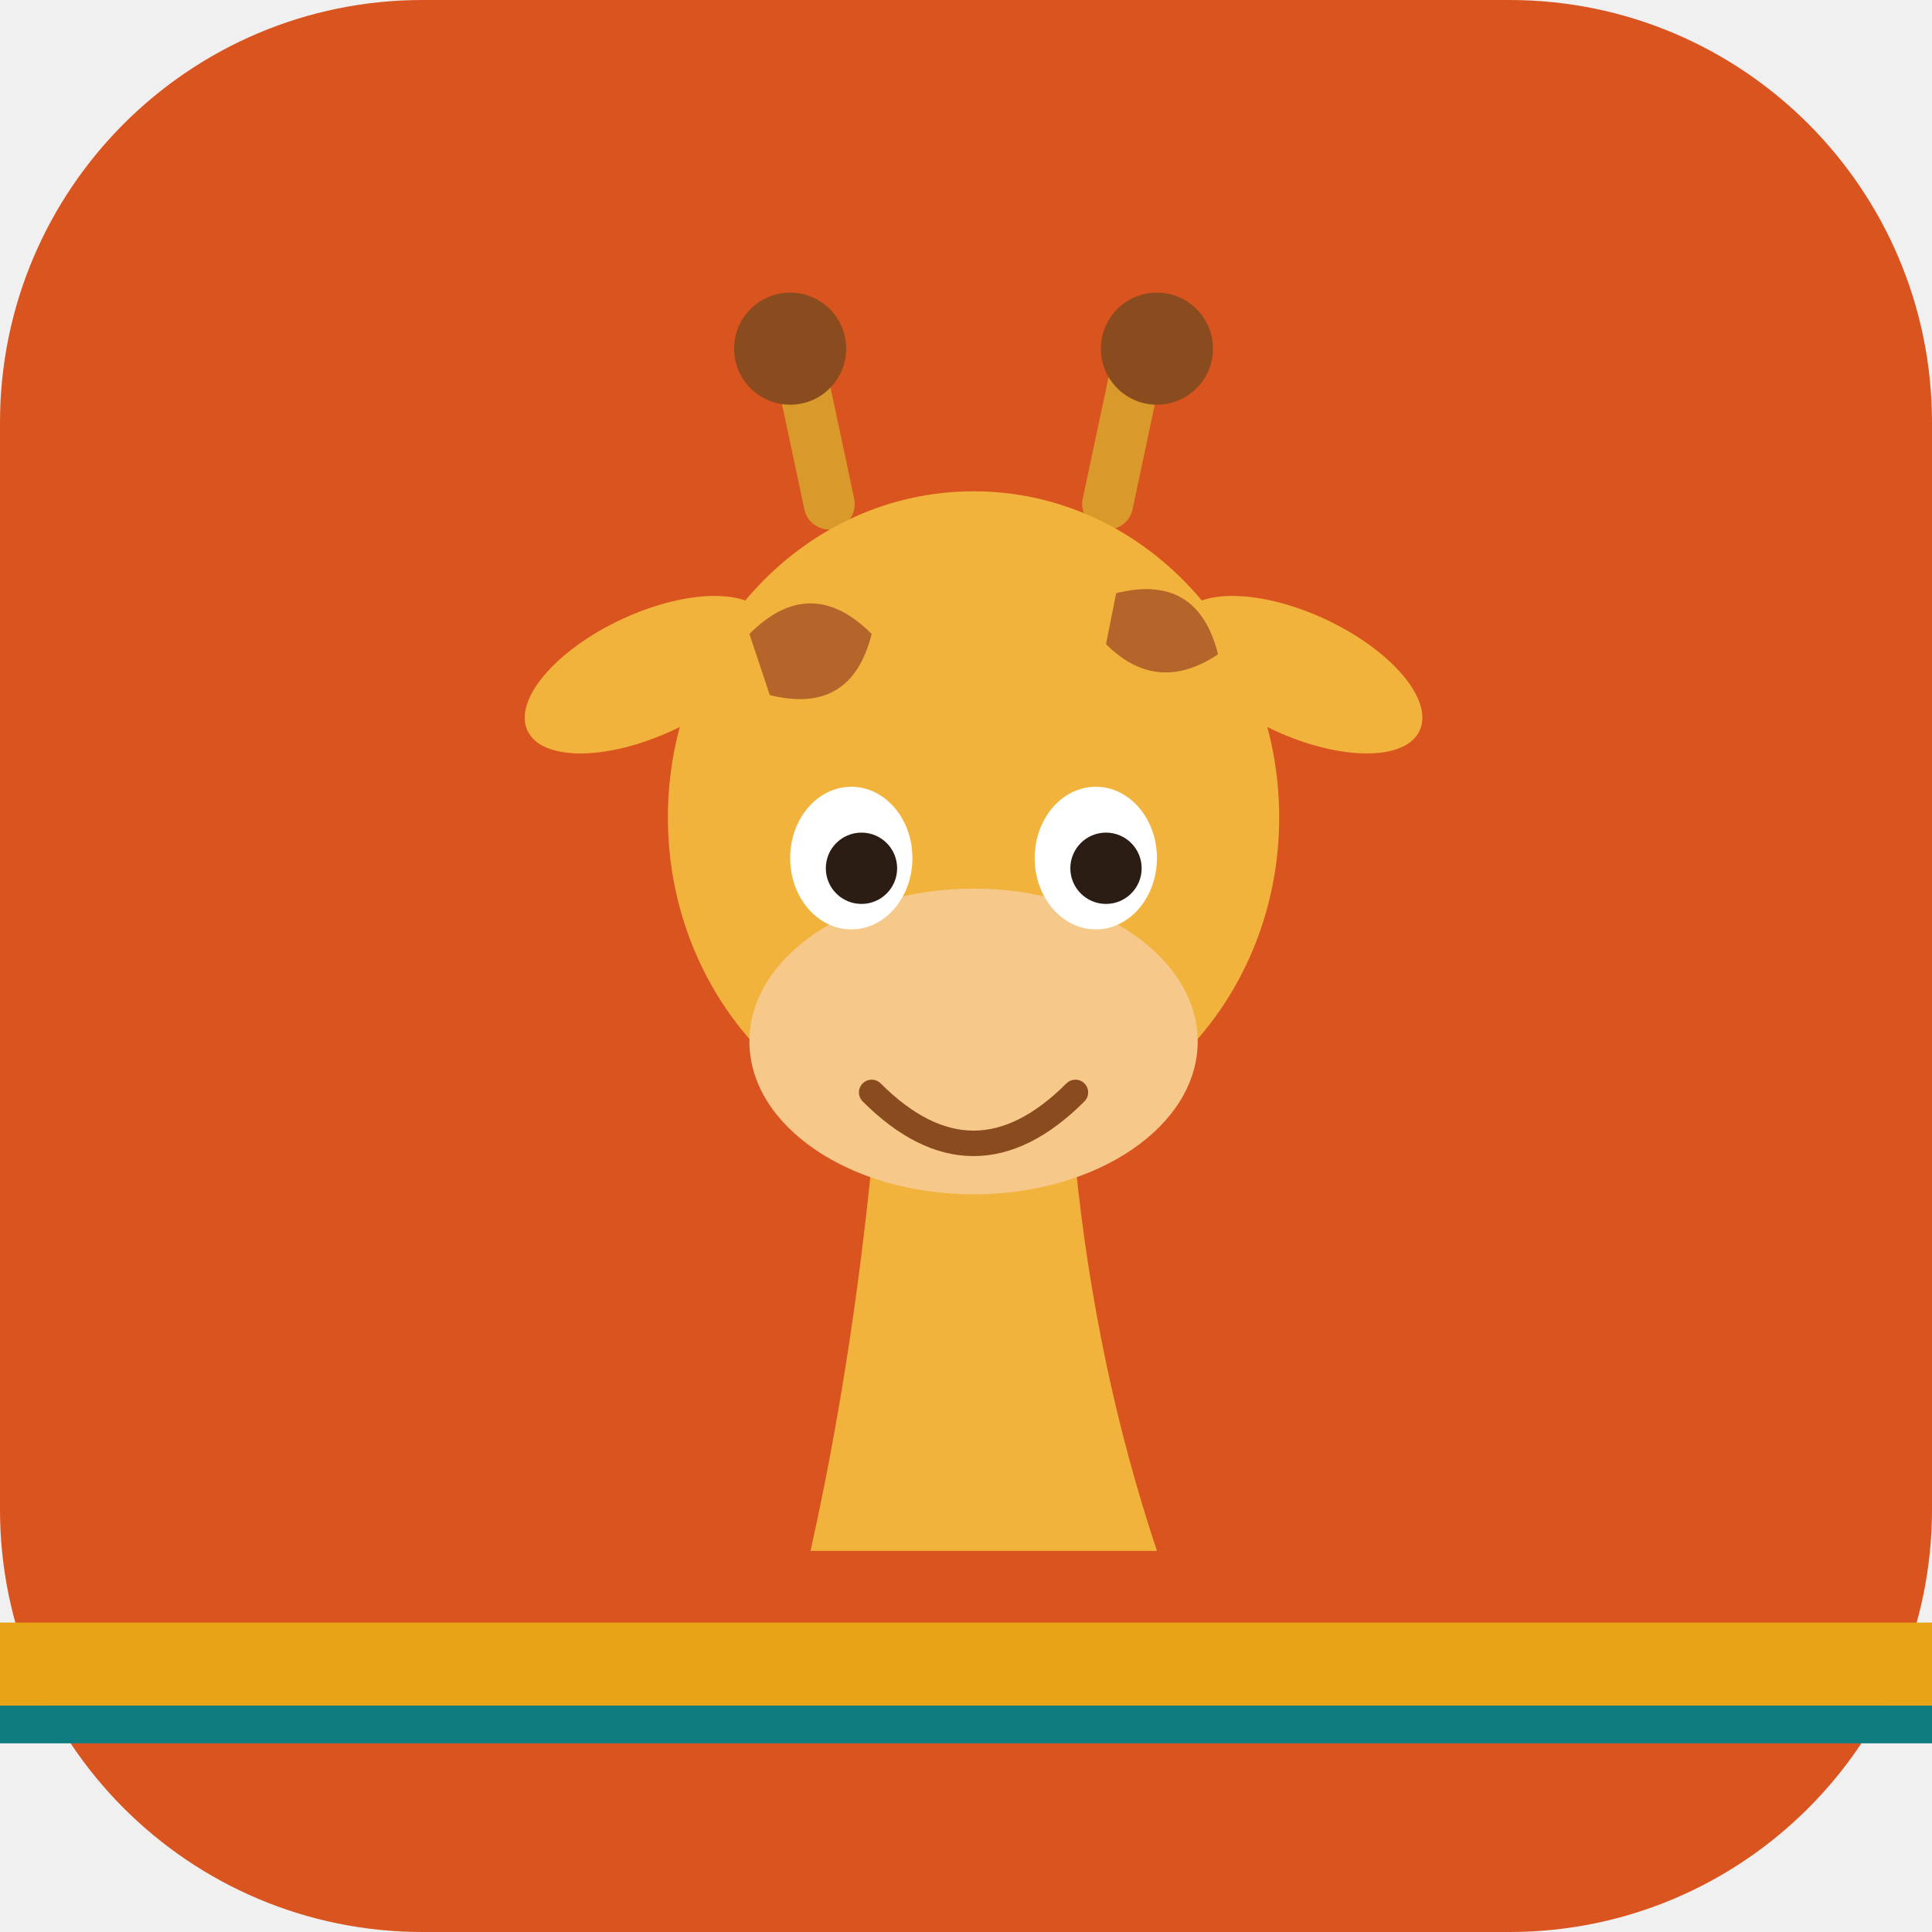
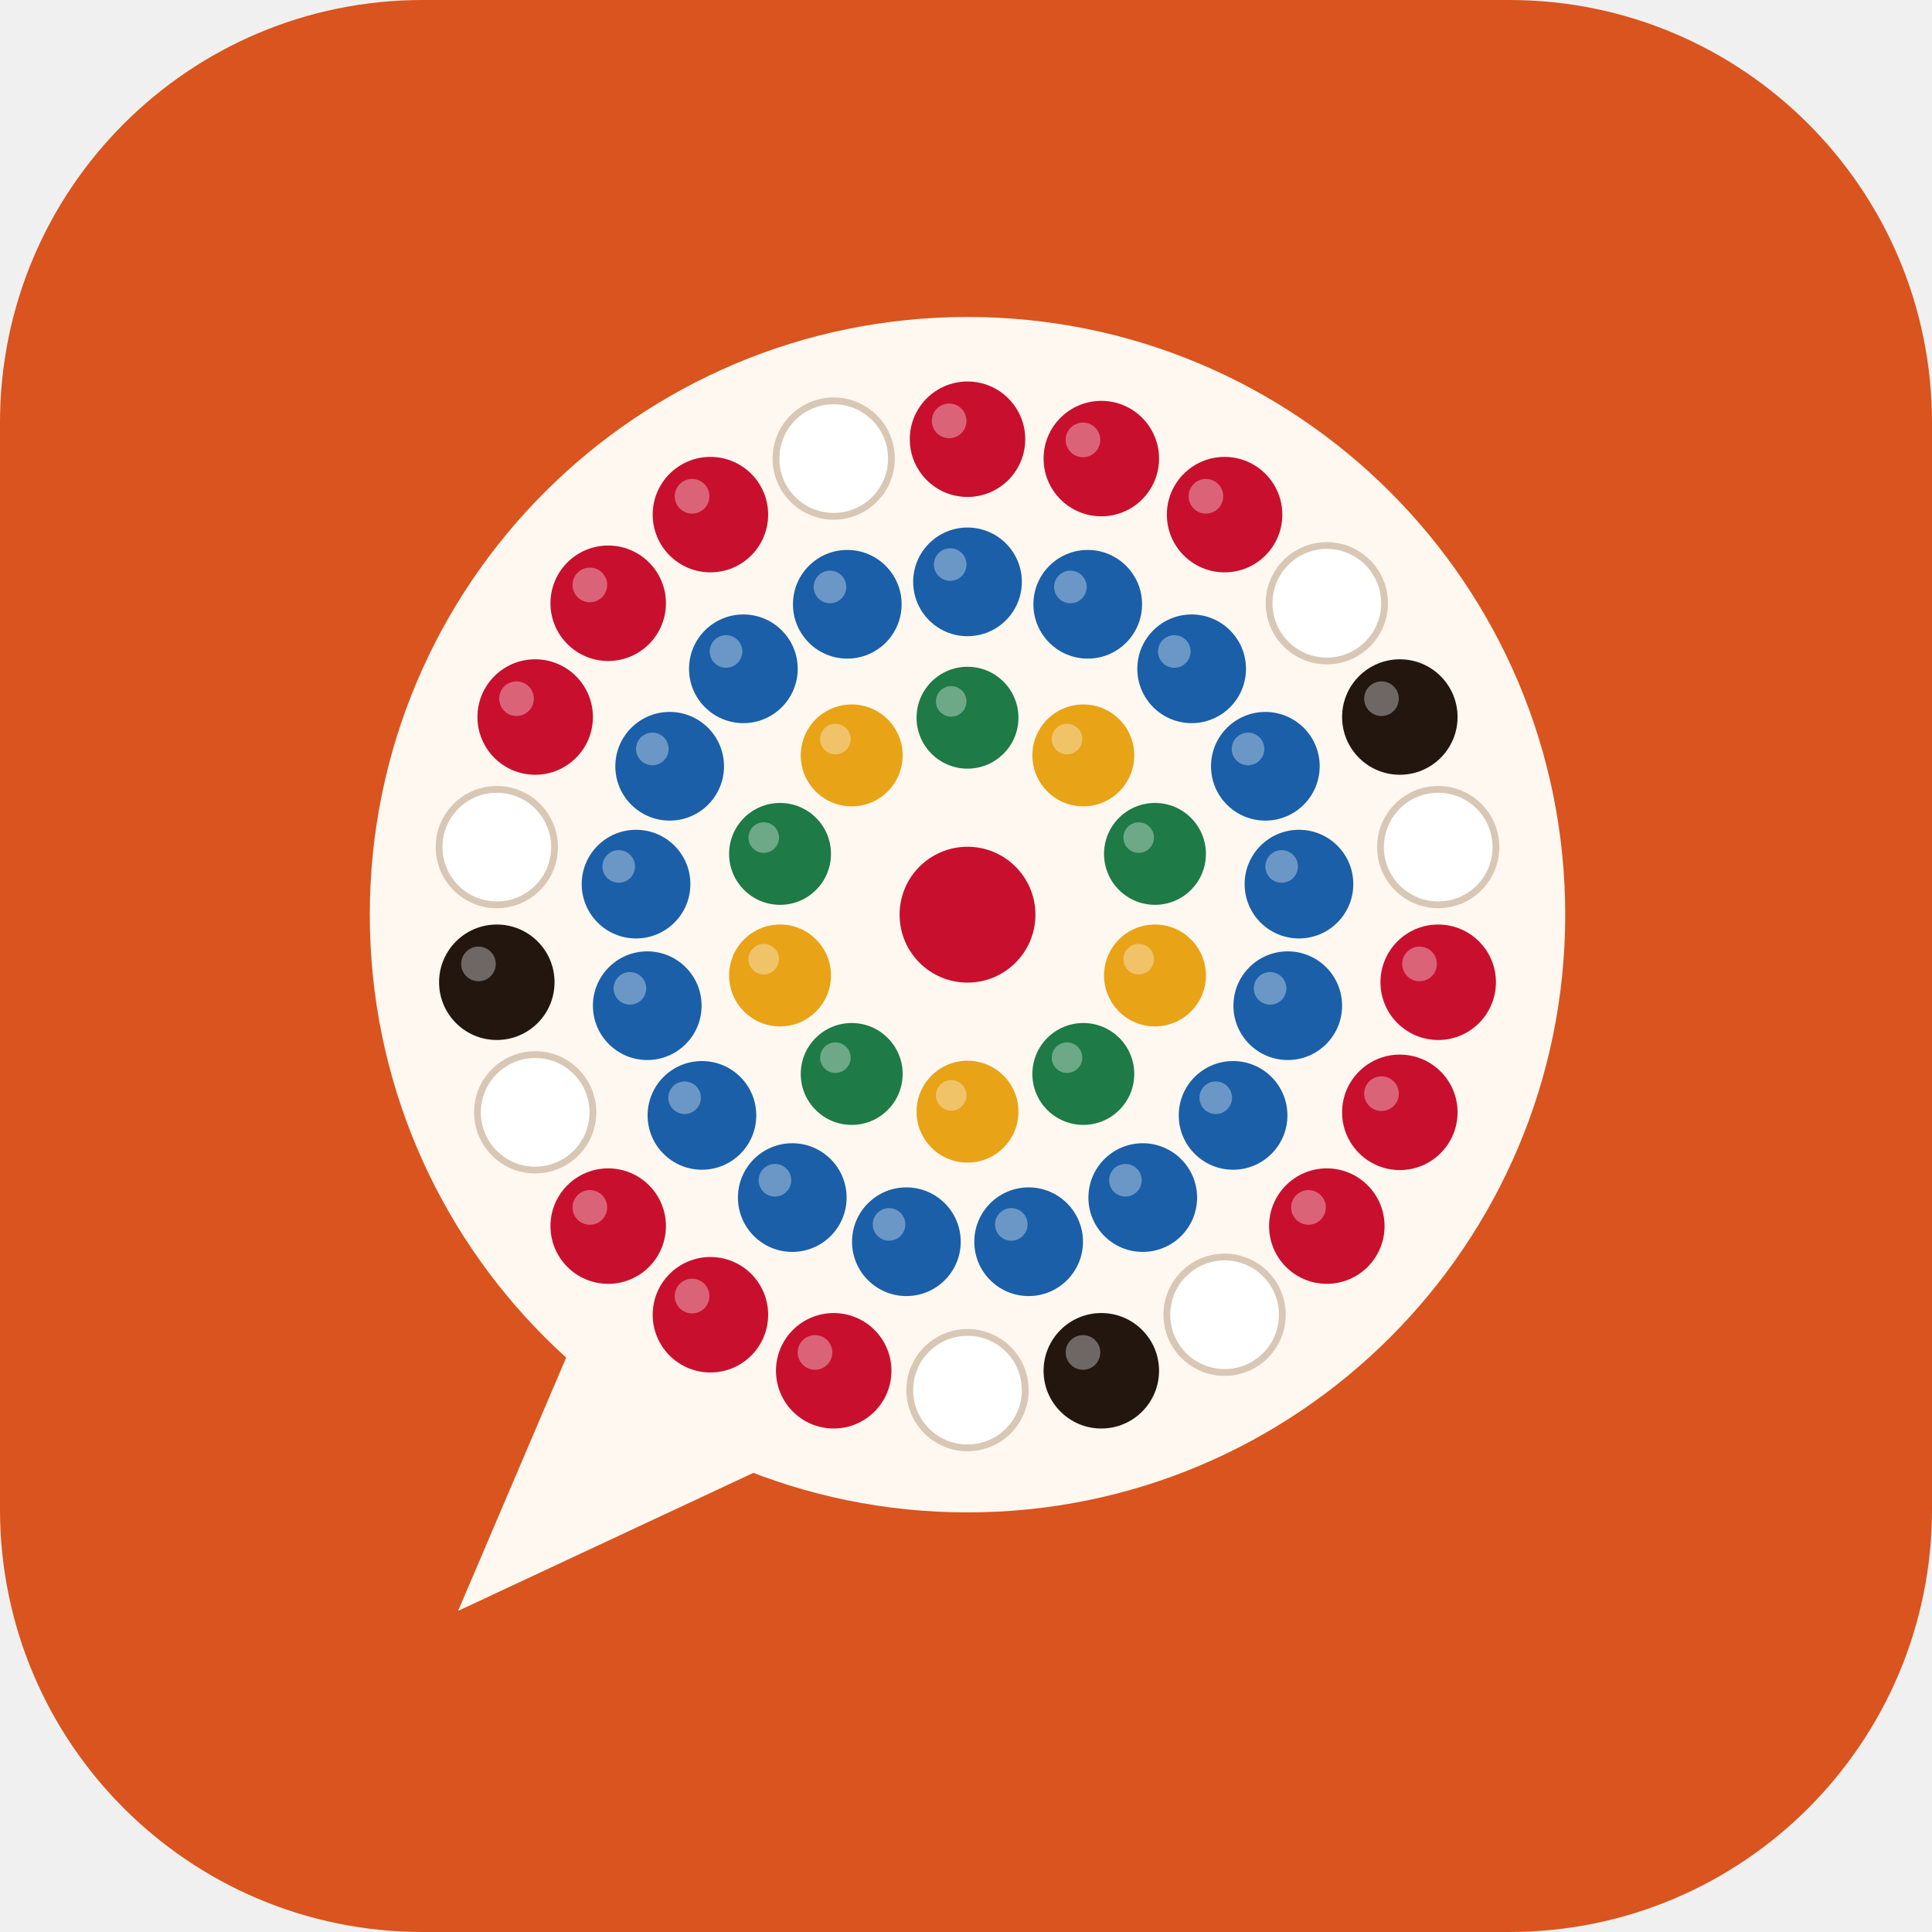
<svg xmlns="http://www.w3.org/2000/svg" viewBox="0 0 512 512">
  <rect width="512" height="512" rx="112" fill="#D9541E" />
-   <rect y="430" width="512" height="22" fill="#E8A317" />
-   <rect y="452" width="512" height="10" fill="#0F7C80" />
-   <g transform="translate(96 60) scale(2.7)">
-     <path d="M50 92 Q48 112 44 130 L78 130 Q72 112 70 92 Z" fill="#F2B33D" />
-     <rect x="42" y="12" width="5" height="18" rx="2.5" fill="#D99A2B" transform="rotate(-12 44 21)" />
-     <rect x="72" y="12" width="5" height="18" rx="2.5" fill="#D99A2B" transform="rotate(12 75 21)" />
-     <circle cx="42" cy="12" r="5.5" fill="#8A4B1F" />
-     <circle cx="78" cy="12" r="5.5" fill="#8A4B1F" />
-     <ellipse cx="28" cy="44" rx="13" ry="6" fill="#F2B33D" transform="rotate(-25 28 44)" />
-     <ellipse cx="92" cy="44" rx="13" ry="6" fill="#F2B33D" transform="rotate(25 92 44)" />
-     <ellipse cx="60" cy="58" rx="30" ry="32" fill="#F2B33D" />
-     <path d="M38 40 q6-6 12 0 q-2 8-10 6z" fill="#B5652A" />
-     <path d="M74 36 q8-2 10 6 q-6 4-11-1z" fill="#B5652A" />
-     <ellipse cx="60" cy="80" rx="22" ry="15" fill="#F6C98A" />
-     <ellipse cx="48" cy="62" rx="6" ry="7" fill="#fff" />
-     <ellipse cx="72" cy="62" rx="6" ry="7" fill="#fff" />
-     <circle cx="49" cy="63" r="3.5" fill="#2B1D14" />
-     <circle cx="73" cy="63" r="3.5" fill="#2B1D14" />
-     <path d="M50 85 q10 10 20 0" stroke="#8A4B1F" stroke-width="2.5" fill="none" stroke-linecap="round" />
+   <g transform="translate(26 30) scale(.9)">
+     <path d="M138 366 L106 441 L198 398 Z" fill="#FFF8F0" />
+     <circle cx="256" cy="236" r="176" fill="#FFF8F0" />
+     <circle cx="256.0" cy="96.0" r="17" fill="#C8102E" />
+     <circle cx="250.6" cy="90.6" r="5.1" fill="#fff" opacity=".35" />
+     <circle cx="295.4" cy="101.7" r="17" fill="#C8102E" />
+     <circle cx="290.0" cy="96.2" r="5.1" fill="#fff" opacity=".35" />
+     <circle cx="331.7" cy="118.2" r="17" fill="#C8102E" />
+     <circle cx="326.2" cy="112.8" r="5.1" fill="#fff" opacity=".35" />
+     <circle cx="361.8" cy="144.3" r="17" fill="#FFFFFF" stroke="#d9c7b5" stroke-width="2" />
+     <circle cx="356.4" cy="138.9" r="5.1" fill="#fff" opacity=".35" />
+     <circle cx="383.3" cy="177.8" r="17" fill="#22160F" />
+     <circle cx="377.9" cy="172.4" r="5.1" fill="#fff" opacity=".35" />
+     <circle cx="394.6" cy="216.1" r="17" fill="#FFFFFF" stroke="#d9c7b5" stroke-width="2" />
+     <circle cx="389.1" cy="210.6" r="5.1" fill="#fff" opacity=".35" />
+     <circle cx="394.6" cy="255.9" r="17" fill="#C8102E" />
+     <circle cx="389.1" cy="250.5" r="5.1" fill="#fff" opacity=".35" />
+     <circle cx="383.3" cy="294.2" r="17" fill="#C8102E" />
+     <circle cx="377.9" cy="288.7" r="5.1" fill="#fff" opacity=".35" />
+     <circle cx="361.8" cy="327.7" r="17" fill="#C8102E" />
+     <circle cx="356.4" cy="322.2" r="5.1" fill="#fff" opacity=".35" />
+     <circle cx="331.7" cy="353.8" r="17" fill="#FFFFFF" stroke="#d9c7b5" stroke-width="2" />
+     <circle cx="326.2" cy="348.3" r="5.1" fill="#fff" opacity=".35" />
+     <circle cx="295.4" cy="370.3" r="17" fill="#22160F" />
+     <circle cx="290.0" cy="364.9" r="5.1" fill="#fff" opacity=".35" />
+     <circle cx="256.0" cy="376.0" r="17" fill="#FFFFFF" stroke="#d9c7b5" stroke-width="2" />
+     <circle cx="250.6" cy="370.6" r="5.1" fill="#fff" opacity=".35" />
+     <circle cx="216.6" cy="370.3" r="17" fill="#C8102E" />
+     <circle cx="211.1" cy="364.9" r="5.1" fill="#fff" opacity=".35" />
+     <circle cx="180.3" cy="353.8" r="17" fill="#C8102E" />
+     <circle cx="174.9" cy="348.3" r="5.1" fill="#fff" opacity=".35" />
+     <circle cx="150.2" cy="327.7" r="17" fill="#C8102E" />
+     <circle cx="144.8" cy="322.2" r="5.1" fill="#fff" opacity=".35" />
+     <circle cx="128.7" cy="294.2" r="17" fill="#FFFFFF" stroke="#d9c7b5" stroke-width="2" />
+     <circle cx="123.2" cy="288.7" r="5.1" fill="#fff" opacity=".35" />
+     <circle cx="117.4" cy="255.9" r="17" fill="#22160F" />
+     <circle cx="112.0" cy="250.5" r="5.1" fill="#fff" opacity=".35" />
+     <circle cx="117.4" cy="216.1" r="17" fill="#FFFFFF" stroke="#d9c7b5" stroke-width="2" />
+     <circle cx="112.0" cy="210.6" r="5.1" fill="#fff" opacity=".35" />
+     <circle cx="128.7" cy="177.8" r="17" fill="#C8102E" />
+     <circle cx="123.2" cy="172.4" r="5.1" fill="#fff" opacity=".35" />
+     <circle cx="150.2" cy="144.3" r="17" fill="#C8102E" />
+     <circle cx="144.8" cy="138.9" r="5.1" fill="#fff" opacity=".35" />
+     <circle cx="180.3" cy="118.2" r="17" fill="#C8102E" />
+     <circle cx="174.9" cy="112.8" r="5.1" fill="#fff" opacity=".35" />
+     <circle cx="216.6" cy="101.7" r="17" fill="#FFFFFF" stroke="#d9c7b5" stroke-width="2" />
+     <circle cx="211.1" cy="96.2" r="5.1" fill="#fff" opacity=".35" />
+     <circle cx="256.0" cy="138.0" r="16" fill="#1B5FA8" />
+     <circle cx="250.9" cy="132.9" r="4.8" fill="#fff" opacity=".35" />
+     <circle cx="291.4" cy="144.6" r="16" fill="#1B5FA8" />
+     <circle cx="286.3" cy="139.5" r="4.8" fill="#fff" opacity=".35" />
+     <circle cx="322.0" cy="163.6" r="16" fill="#1B5FA8" />
+     <circle cx="316.9" cy="158.5" r="4.8" fill="#fff" opacity=".35" />
+     <circle cx="343.7" cy="192.3" r="16" fill="#1B5FA8" />
+     <circle cx="338.6" cy="187.2" r="4.8" fill="#fff" opacity=".35" />
+     <circle cx="353.6" cy="227.0" r="16" fill="#1B5FA8" />
+     <circle cx="348.5" cy="221.8" r="4.8" fill="#fff" opacity=".35" />
+     <circle cx="350.3" cy="262.8" r="16" fill="#1B5FA8" />
+     <circle cx="345.1" cy="257.7" r="4.8" fill="#fff" opacity=".35" />
+     <circle cx="334.2" cy="295.1" r="16" fill="#1B5FA8" />
+     <circle cx="329.1" cy="289.9" r="4.8" fill="#fff" opacity=".35" />
+     <circle cx="307.6" cy="319.3" r="16" fill="#1B5FA8" />
+     <circle cx="302.5" cy="314.2" r="4.8" fill="#fff" opacity=".35" />
+     <circle cx="274.0" cy="332.3" r="16" fill="#1B5FA8" />
+     <circle cx="268.9" cy="327.2" r="4.8" fill="#fff" opacity=".35" />
+     <circle cx="238.0" cy="332.3" r="16" fill="#1B5FA8" />
+     <circle cx="232.9" cy="327.2" r="4.8" fill="#fff" opacity=".35" />
+     <circle cx="204.4" cy="319.3" r="16" fill="#1B5FA8" />
+     <circle cx="199.3" cy="314.2" r="4.8" fill="#fff" opacity=".35" />
+     <circle cx="177.8" cy="295.1" r="16" fill="#1B5FA8" />
+     <circle cx="172.7" cy="289.9" r="4.8" fill="#fff" opacity=".35" />
+     <circle cx="161.7" cy="262.8" r="16" fill="#1B5FA8" />
+     <circle cx="156.6" cy="257.7" r="4.8" fill="#fff" opacity=".35" />
+     <circle cx="158.4" cy="227.0" r="16" fill="#1B5FA8" />
+     <circle cx="153.3" cy="221.8" r="4.8" fill="#fff" opacity=".35" />
+     <circle cx="168.3" cy="192.3" r="16" fill="#1B5FA8" />
+     <circle cx="163.2" cy="187.2" r="4.8" fill="#fff" opacity=".35" />
+     <circle cx="190.0" cy="163.6" r="16" fill="#1B5FA8" />
+     <circle cx="184.9" cy="158.5" r="4.8" fill="#fff" opacity=".35" />
+     <circle cx="220.6" cy="144.6" r="16" fill="#1B5FA8" />
+     <circle cx="215.5" cy="139.5" r="4.8" fill="#fff" opacity=".35" />
+     <circle cx="256.0" cy="178.0" r="15" fill="#1E7A46" />
+     <circle cx="251.2" cy="173.2" r="4.5" fill="#fff" opacity=".35" />
+     <circle cx="290.1" cy="189.1" r="15" fill="#E8A317" />
+     <circle cx="285.3" cy="184.3" r="4.5" fill="#fff" opacity=".35" />
+     <circle cx="311.2" cy="218.1" r="15" fill="#1E7A46" />
+     <circle cx="306.4" cy="213.3" r="4.5" fill="#fff" opacity=".35" />
+     <circle cx="311.2" cy="253.9" r="15" fill="#E8A317" />
+     <circle cx="306.4" cy="249.1" r="4.5" fill="#fff" opacity=".35" />
+     <circle cx="290.1" cy="282.9" r="15" fill="#1E7A46" />
+     <circle cx="285.3" cy="278.1" r="4.5" fill="#fff" opacity=".35" />
+     <circle cx="256.0" cy="294.0" r="15" fill="#E8A317" />
+     <circle cx="251.2" cy="289.2" r="4.5" fill="#fff" opacity=".35" />
+     <circle cx="221.9" cy="282.9" r="15" fill="#1E7A46" />
+     <circle cx="217.1" cy="278.1" r="4.5" fill="#fff" opacity=".35" />
+     <circle cx="200.8" cy="253.9" r="15" fill="#E8A317" />
+     <circle cx="196.0" cy="249.1" r="4.5" fill="#fff" opacity=".35" />
+     <circle cx="200.8" cy="218.1" r="15" fill="#1E7A46" />
+     <circle cx="196.0" cy="213.3" r="4.5" fill="#fff" opacity=".35" />
+     <circle cx="221.9" cy="189.1" r="15" fill="#E8A317" />
+     <circle cx="217.1" cy="184.3" r="4.5" fill="#fff" opacity=".35" />
+     <circle cx="256" cy="236" r="20" fill="#C8102E" />
  </g>
</svg>
